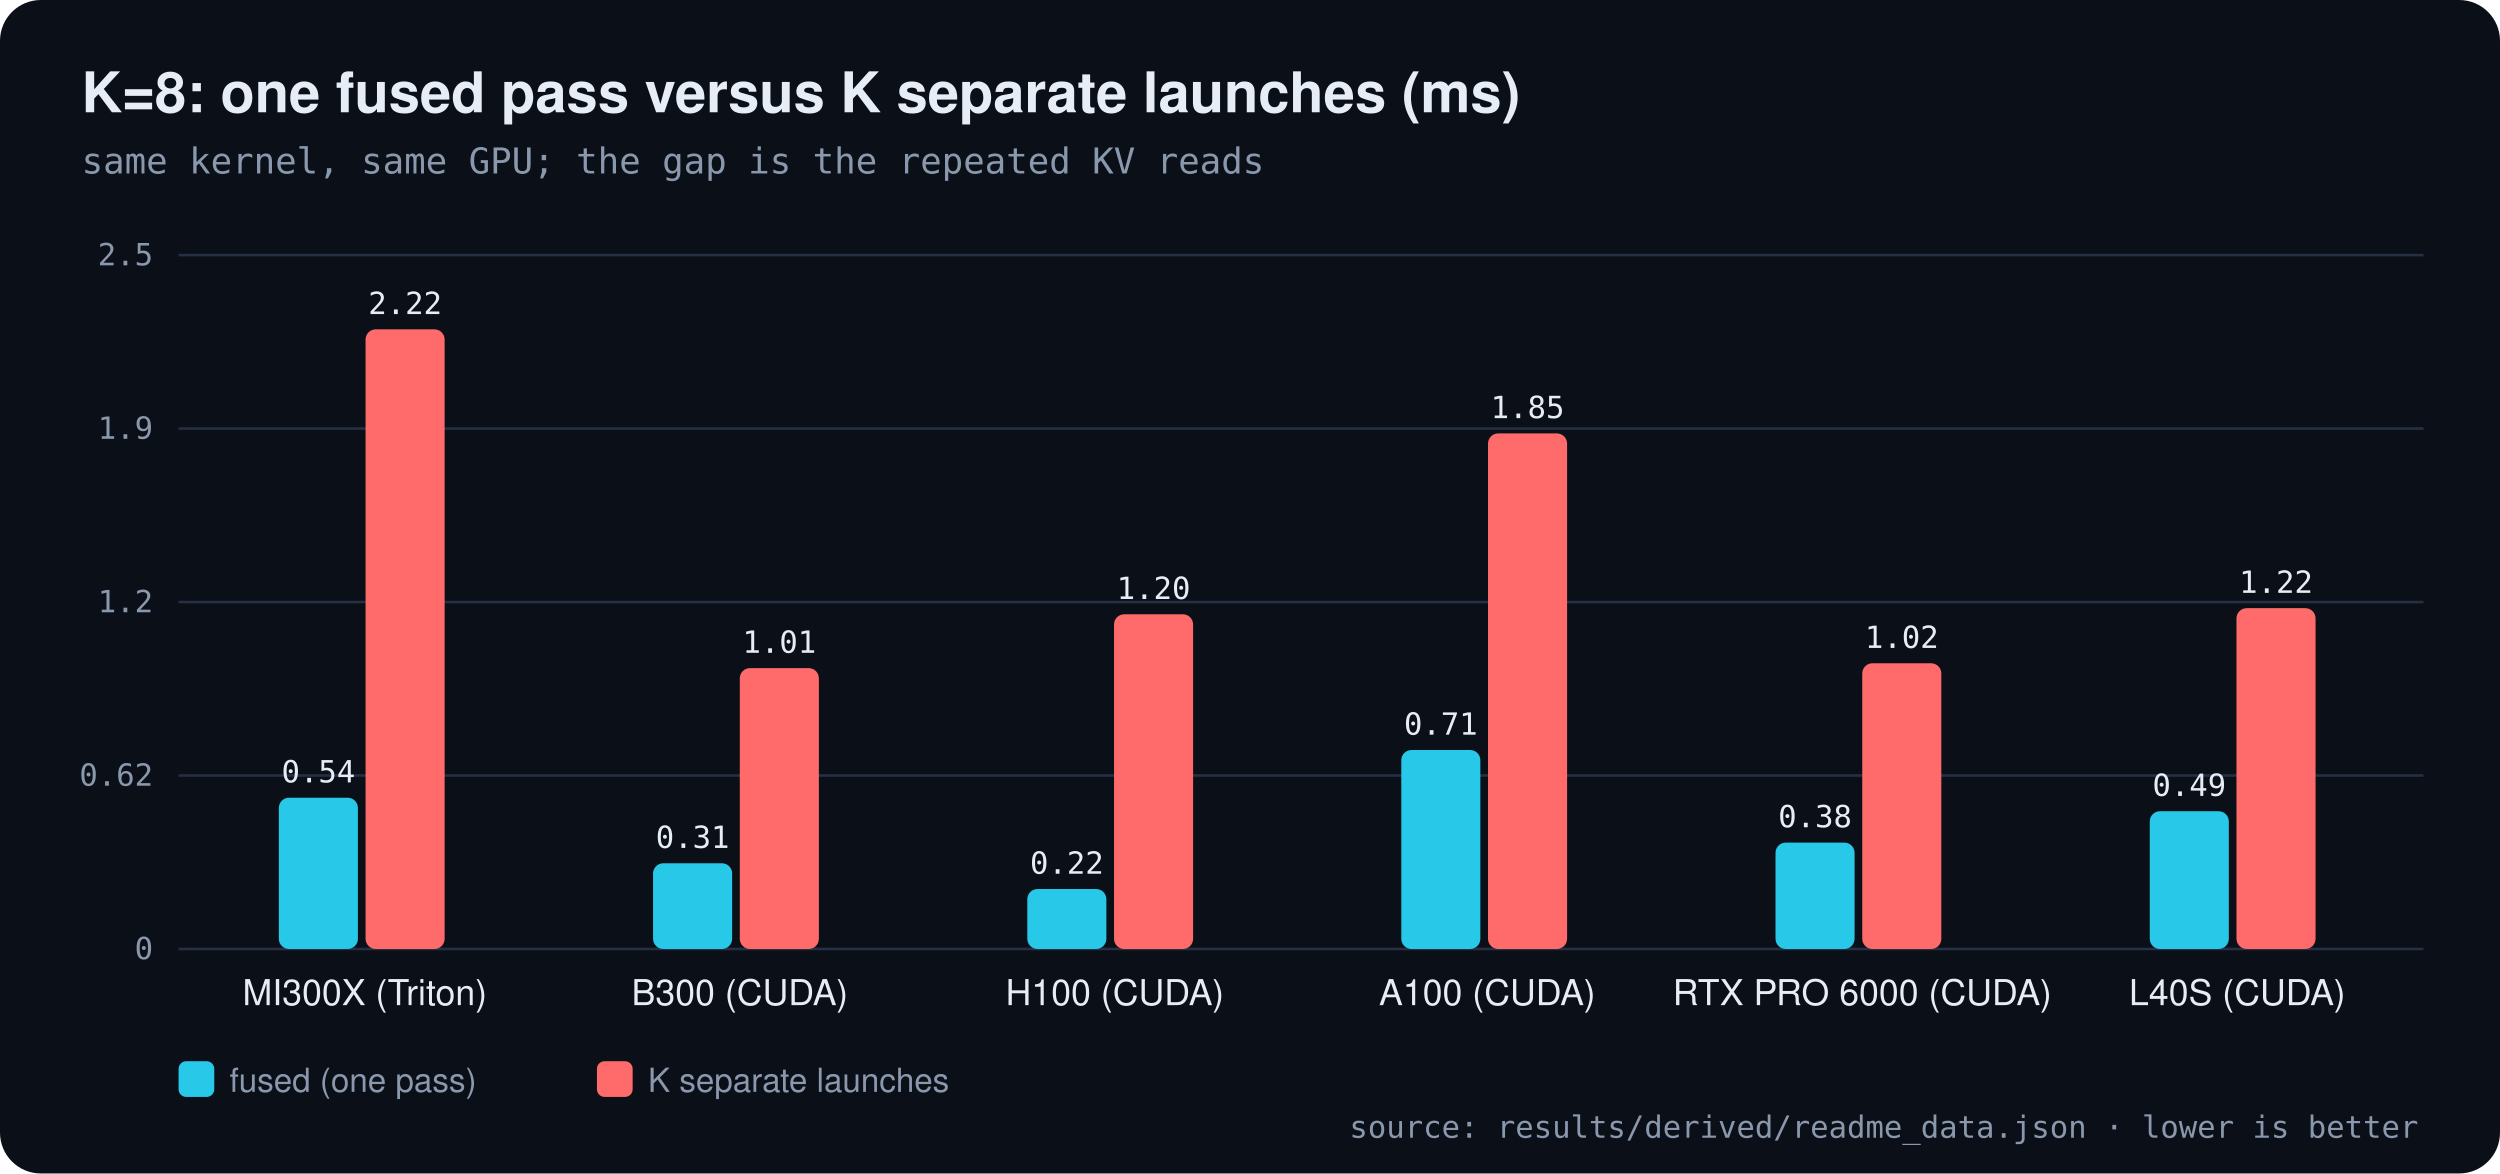
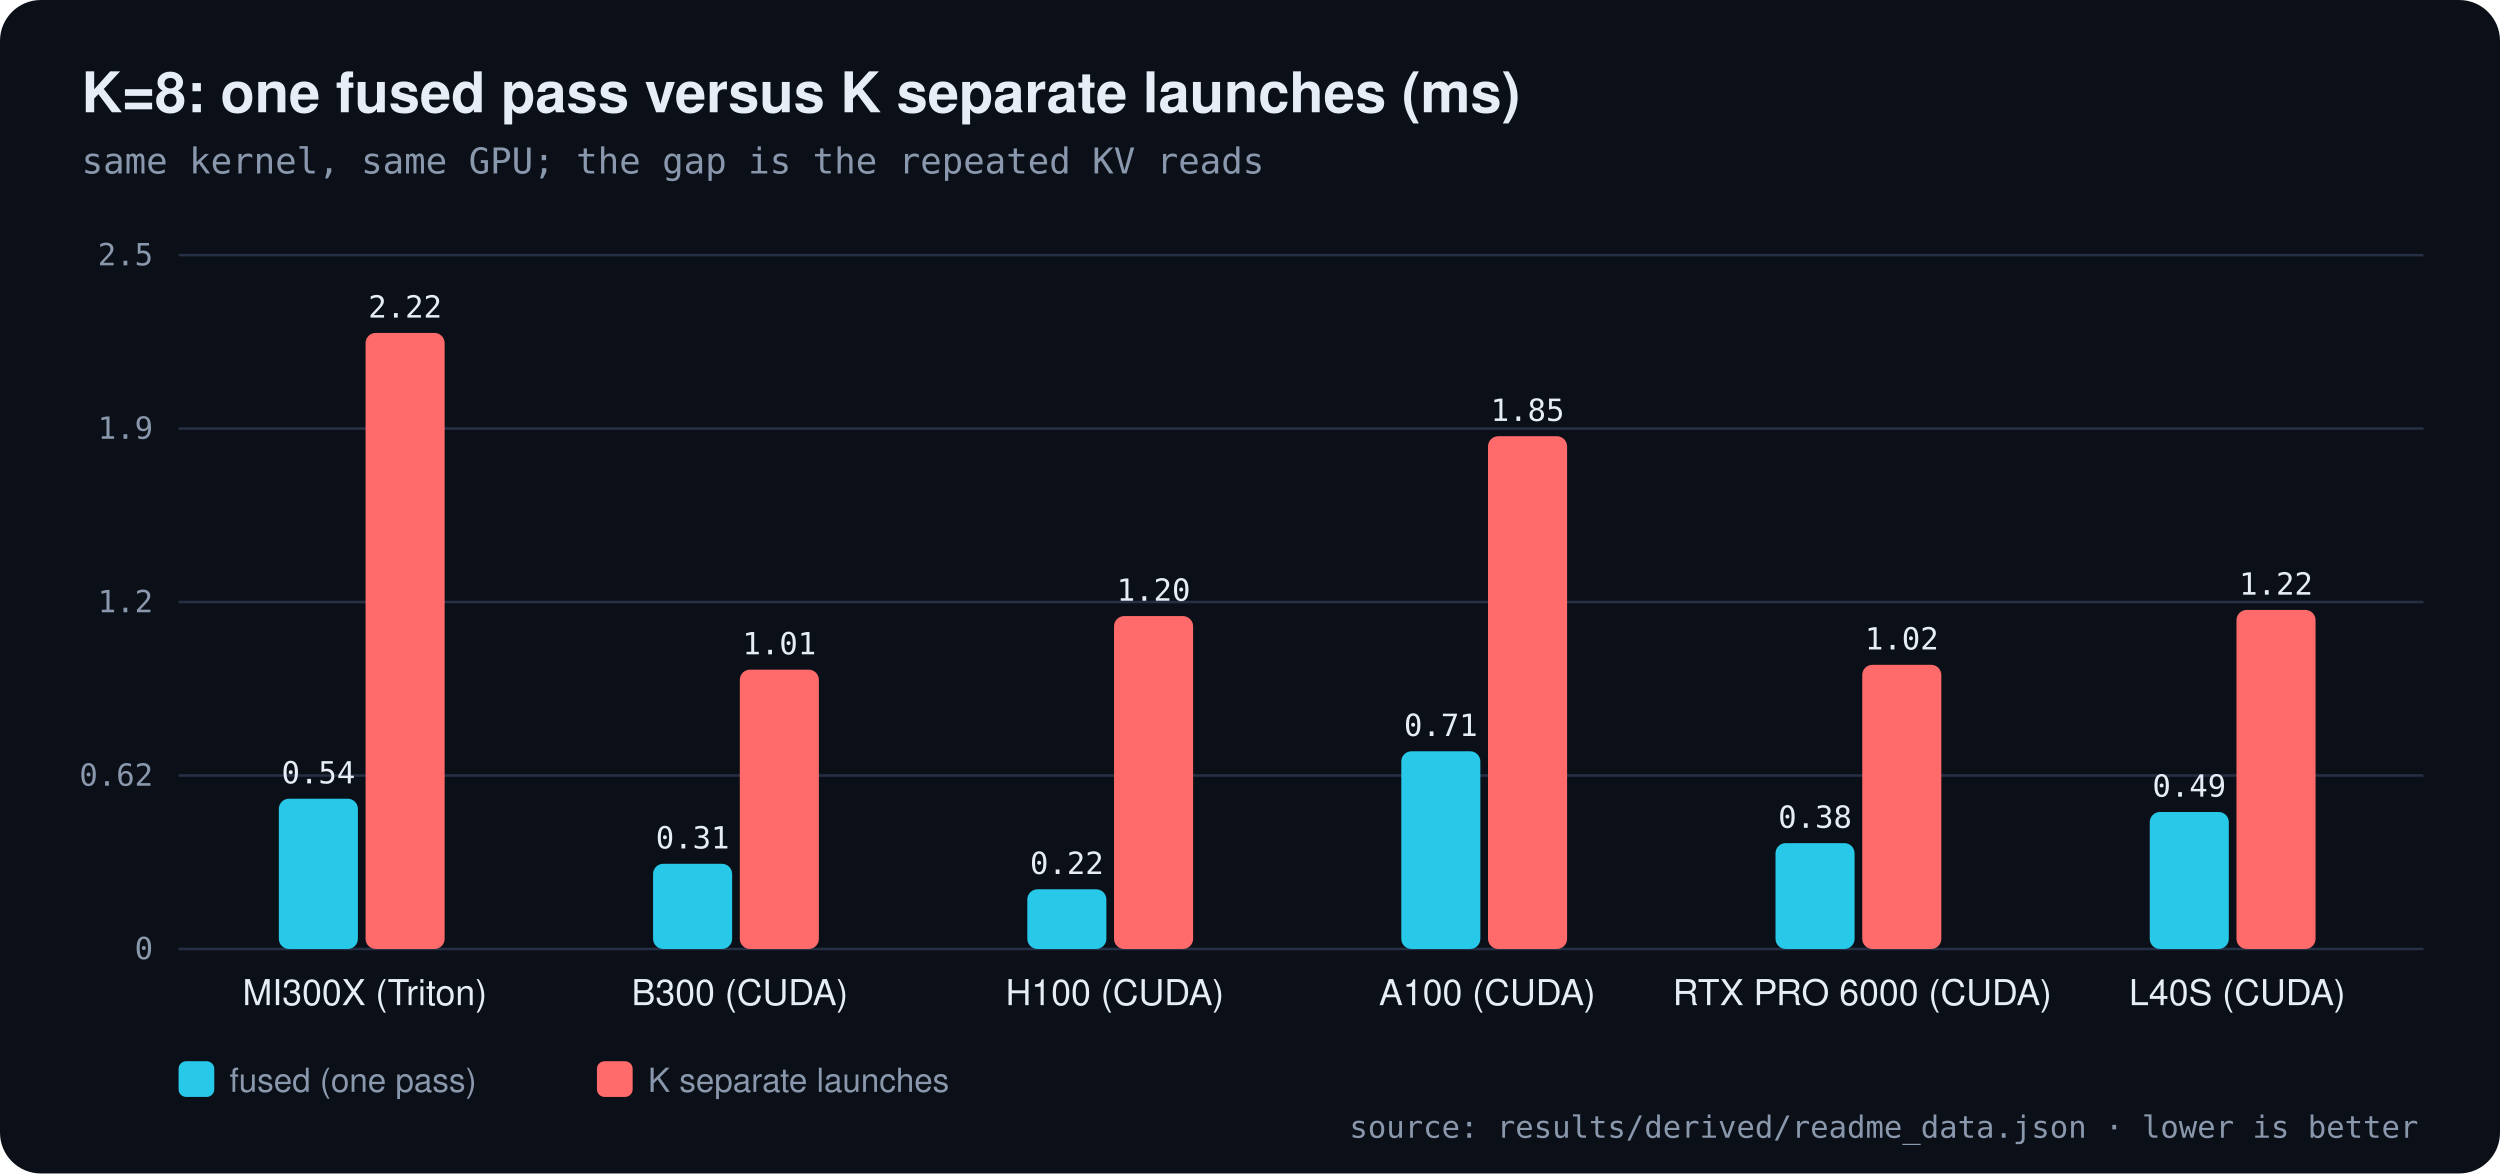
<svg xmlns="http://www.w3.org/2000/svg" viewBox="0 0 980 460" width="980" height="460" role="img" aria-label="K=8: one fused pass versus K separate launches (ms)">
  <rect width="980" height="460" rx="16" fill="#0b0f17" />
  <text x="32" y="44" font-family="ui-sans-serif,system-ui,-apple-system,'Segoe UI',Helvetica,Arial,sans-serif" font-weight="700" font-size="22" fill="#e6edf6">K=8: one fused pass versus K separate launches (ms)</text>
  <text x="32" y="68" font-family="ui-monospace,SFMono-Regular,Menlo,Consolas,monospace" font-size="14" fill="#8a98ad">same kernel, same GPU; the gap is the repeated KV reads</text>
  <line x1="70" x2="950" y1="372" y2="372" stroke="#263044" />
  <text x="60" y="376" text-anchor="end" font-family="ui-monospace,SFMono-Regular,Menlo,Consolas,monospace" font-size="12" fill="#8a98ad">0</text>
  <line x1="70" x2="950" y1="304" y2="304" stroke="#263044" />
  <text x="60" y="308" text-anchor="end" font-family="ui-monospace,SFMono-Regular,Menlo,Consolas,monospace" font-size="12" fill="#8a98ad">0.62</text>
  <line x1="70" x2="950" y1="236" y2="236" stroke="#263044" />
  <text x="60" y="240" text-anchor="end" font-family="ui-monospace,SFMono-Regular,Menlo,Consolas,monospace" font-size="12" fill="#8a98ad">1.2</text>
  <line x1="70" x2="950" y1="168" y2="168" stroke="#263044" />
  <text x="60" y="172" text-anchor="end" font-family="ui-monospace,SFMono-Regular,Menlo,Consolas,monospace" font-size="12" fill="#8a98ad">1.9</text>
  <line x1="70" x2="950" y1="100" y2="100" stroke="#263044" />
  <text x="60" y="104" text-anchor="end" font-family="ui-monospace,SFMono-Regular,Menlo,Consolas,monospace" font-size="12" fill="#8a98ad">2.5</text>
-   <rect x="109.3" y="312.7" width="31.0" height="59.3" rx="4" fill="#27c8e8" />
-   <text x="124.8" y="306.7" text-anchor="middle" font-family="ui-monospace,SFMono-Regular,Menlo,Consolas,monospace" font-size="12" fill="#e6edf6">0.54</text>
-   <rect x="143.3" y="129.1" width="31.0" height="242.9" rx="4" fill="#ff6b6b" />
-   <text x="158.8" y="123.1" text-anchor="middle" font-family="ui-monospace,SFMono-Regular,Menlo,Consolas,monospace" font-size="12" fill="#e6edf6">2.22</text>
+   <rect x="109.3" y="313.1" width="31.0" height="58.9" rx="4" fill="#27c8e8" />
+   <text x="124.8" y="307.1" text-anchor="middle" font-family="ui-monospace,SFMono-Regular,Menlo,Consolas,monospace" font-size="12" fill="#e6edf6">0.54</text>
+   <rect x="143.3" y="130.5" width="31.0" height="241.5" rx="4" fill="#ff6b6b" />
+   <text x="158.8" y="124.5" text-anchor="middle" font-family="ui-monospace,SFMono-Regular,Menlo,Consolas,monospace" font-size="12" fill="#e6edf6">2.22</text>
  <text x="143" y="394" text-anchor="middle" font-family="ui-sans-serif,system-ui,-apple-system,'Segoe UI',Helvetica,Arial,sans-serif" font-size="14" fill="#e6edf6">MI300X (Triton)</text>
-   <rect x="256.0" y="338.4" width="31.0" height="33.6" rx="4" fill="#27c8e8" />
-   <text x="271.5" y="332.4" text-anchor="middle" font-family="ui-monospace,SFMono-Regular,Menlo,Consolas,monospace" font-size="12" fill="#e6edf6">0.31</text>
-   <rect x="290.0" y="261.9" width="31.0" height="110.1" rx="4" fill="#ff6b6b" />
-   <text x="305.5" y="255.9" text-anchor="middle" font-family="ui-monospace,SFMono-Regular,Menlo,Consolas,monospace" font-size="12" fill="#e6edf6">1.01</text>
+   <rect x="256.0" y="338.6" width="31.0" height="33.4" rx="4" fill="#27c8e8" />
+   <text x="271.5" y="332.6" text-anchor="middle" font-family="ui-monospace,SFMono-Regular,Menlo,Consolas,monospace" font-size="12" fill="#e6edf6">0.31</text>
+   <rect x="290.0" y="262.5" width="31.0" height="109.5" rx="4" fill="#ff6b6b" />
+   <text x="305.5" y="256.5" text-anchor="middle" font-family="ui-monospace,SFMono-Regular,Menlo,Consolas,monospace" font-size="12" fill="#e6edf6">1.01</text>
  <text x="290" y="394" text-anchor="middle" font-family="ui-sans-serif,system-ui,-apple-system,'Segoe UI',Helvetica,Arial,sans-serif" font-size="14" fill="#e6edf6">B300 (CUDA)</text>
-   <rect x="402.7" y="348.5" width="31.0" height="23.5" rx="4" fill="#27c8e8" />
-   <text x="418.2" y="342.5" text-anchor="middle" font-family="ui-monospace,SFMono-Regular,Menlo,Consolas,monospace" font-size="12" fill="#e6edf6">0.22</text>
-   <rect x="436.7" y="240.8" width="31.0" height="131.2" rx="4" fill="#ff6b6b" />
-   <text x="452.2" y="234.8" text-anchor="middle" font-family="ui-monospace,SFMono-Regular,Menlo,Consolas,monospace" font-size="12" fill="#e6edf6">1.20</text>
+   <rect x="402.7" y="348.6" width="31.0" height="23.4" rx="4" fill="#27c8e8" />
+   <text x="418.2" y="342.6" text-anchor="middle" font-family="ui-monospace,SFMono-Regular,Menlo,Consolas,monospace" font-size="12" fill="#e6edf6">0.22</text>
+   <rect x="436.7" y="241.5" width="31.0" height="130.5" rx="4" fill="#ff6b6b" />
+   <text x="452.2" y="235.5" text-anchor="middle" font-family="ui-monospace,SFMono-Regular,Menlo,Consolas,monospace" font-size="12" fill="#e6edf6">1.20</text>
  <text x="437" y="394" text-anchor="middle" font-family="ui-sans-serif,system-ui,-apple-system,'Segoe UI',Helvetica,Arial,sans-serif" font-size="14" fill="#e6edf6">H100 (CUDA)</text>
-   <rect x="549.3" y="294.0" width="31.0" height="78.0" rx="4" fill="#27c8e8" />
-   <text x="564.8" y="288.0" text-anchor="middle" font-family="ui-monospace,SFMono-Regular,Menlo,Consolas,monospace" font-size="12" fill="#e6edf6">0.71</text>
-   <rect x="583.3" y="169.9" width="31.0" height="202.1" rx="4" fill="#ff6b6b" />
-   <text x="598.8" y="163.9" text-anchor="middle" font-family="ui-monospace,SFMono-Regular,Menlo,Consolas,monospace" font-size="12" fill="#e6edf6">1.85</text>
+   <rect x="549.3" y="294.5" width="31.0" height="77.5" rx="4" fill="#27c8e8" />
+   <text x="564.8" y="288.5" text-anchor="middle" font-family="ui-monospace,SFMono-Regular,Menlo,Consolas,monospace" font-size="12" fill="#e6edf6">0.71</text>
+   <rect x="583.3" y="171.0" width="31.0" height="201.0" rx="4" fill="#ff6b6b" />
+   <text x="598.8" y="165.0" text-anchor="middle" font-family="ui-monospace,SFMono-Regular,Menlo,Consolas,monospace" font-size="12" fill="#e6edf6">1.85</text>
  <text x="583" y="394" text-anchor="middle" font-family="ui-sans-serif,system-ui,-apple-system,'Segoe UI',Helvetica,Arial,sans-serif" font-size="14" fill="#e6edf6">A100 (CUDA)</text>
-   <rect x="696.0" y="330.3" width="31.0" height="41.7" rx="4" fill="#27c8e8" />
-   <text x="711.5" y="324.3" text-anchor="middle" font-family="ui-monospace,SFMono-Regular,Menlo,Consolas,monospace" font-size="12" fill="#e6edf6">0.38</text>
-   <rect x="730.0" y="260.0" width="31.0" height="112.0" rx="4" fill="#ff6b6b" />
-   <text x="745.5" y="254.0" text-anchor="middle" font-family="ui-monospace,SFMono-Regular,Menlo,Consolas,monospace" font-size="12" fill="#e6edf6">1.02</text>
+   <rect x="696.0" y="330.5" width="31.0" height="41.5" rx="4" fill="#27c8e8" />
+   <text x="711.5" y="324.5" text-anchor="middle" font-family="ui-monospace,SFMono-Regular,Menlo,Consolas,monospace" font-size="12" fill="#e6edf6">0.38</text>
+   <rect x="730.0" y="260.6" width="31.0" height="111.4" rx="4" fill="#ff6b6b" />
+   <text x="745.5" y="254.6" text-anchor="middle" font-family="ui-monospace,SFMono-Regular,Menlo,Consolas,monospace" font-size="12" fill="#e6edf6">1.02</text>
  <text x="730" y="394" text-anchor="middle" font-family="ui-sans-serif,system-ui,-apple-system,'Segoe UI',Helvetica,Arial,sans-serif" font-size="14" fill="#e6edf6">RTX PRO 6000 (CUDA)</text>
-   <rect x="842.7" y="318.0" width="31.0" height="54.0" rx="4" fill="#27c8e8" />
-   <text x="858.2" y="312.0" text-anchor="middle" font-family="ui-monospace,SFMono-Regular,Menlo,Consolas,monospace" font-size="12" fill="#e6edf6">0.49</text>
-   <rect x="876.7" y="238.4" width="31.0" height="133.6" rx="4" fill="#ff6b6b" />
-   <text x="892.2" y="232.4" text-anchor="middle" font-family="ui-monospace,SFMono-Regular,Menlo,Consolas,monospace" font-size="12" fill="#e6edf6">1.22</text>
+   <rect x="842.7" y="318.3" width="31.0" height="53.7" rx="4" fill="#27c8e8" />
+   <text x="858.2" y="312.3" text-anchor="middle" font-family="ui-monospace,SFMono-Regular,Menlo,Consolas,monospace" font-size="12" fill="#e6edf6">0.49</text>
+   <rect x="876.7" y="239.1" width="31.0" height="132.9" rx="4" fill="#ff6b6b" />
+   <text x="892.2" y="233.1" text-anchor="middle" font-family="ui-monospace,SFMono-Regular,Menlo,Consolas,monospace" font-size="12" fill="#e6edf6">1.22</text>
  <text x="877" y="394" text-anchor="middle" font-family="ui-sans-serif,system-ui,-apple-system,'Segoe UI',Helvetica,Arial,sans-serif" font-size="14" fill="#e6edf6">L40S (CUDA)</text>
  <rect x="70" y="416" width="14" height="14" rx="3" fill="#27c8e8" />
  <text x="90" y="428" font-family="ui-sans-serif,system-ui,-apple-system,'Segoe UI',Helvetica,Arial,sans-serif" font-size="13" fill="#8a98ad">fused (one pass)</text>
  <rect x="234.0" y="416" width="14" height="14" rx="3" fill="#ff6b6b" />
  <text x="254.0" y="428" font-family="ui-sans-serif,system-ui,-apple-system,'Segoe UI',Helvetica,Arial,sans-serif" font-size="13" fill="#8a98ad">K separate launches</text>
  <text x="948" y="446" text-anchor="end" font-family="ui-monospace,SFMono-Regular,Menlo,Consolas,monospace" font-size="12" fill="#8a98ad">source: results/derived/readme_data.json · lower is better</text>
</svg>
